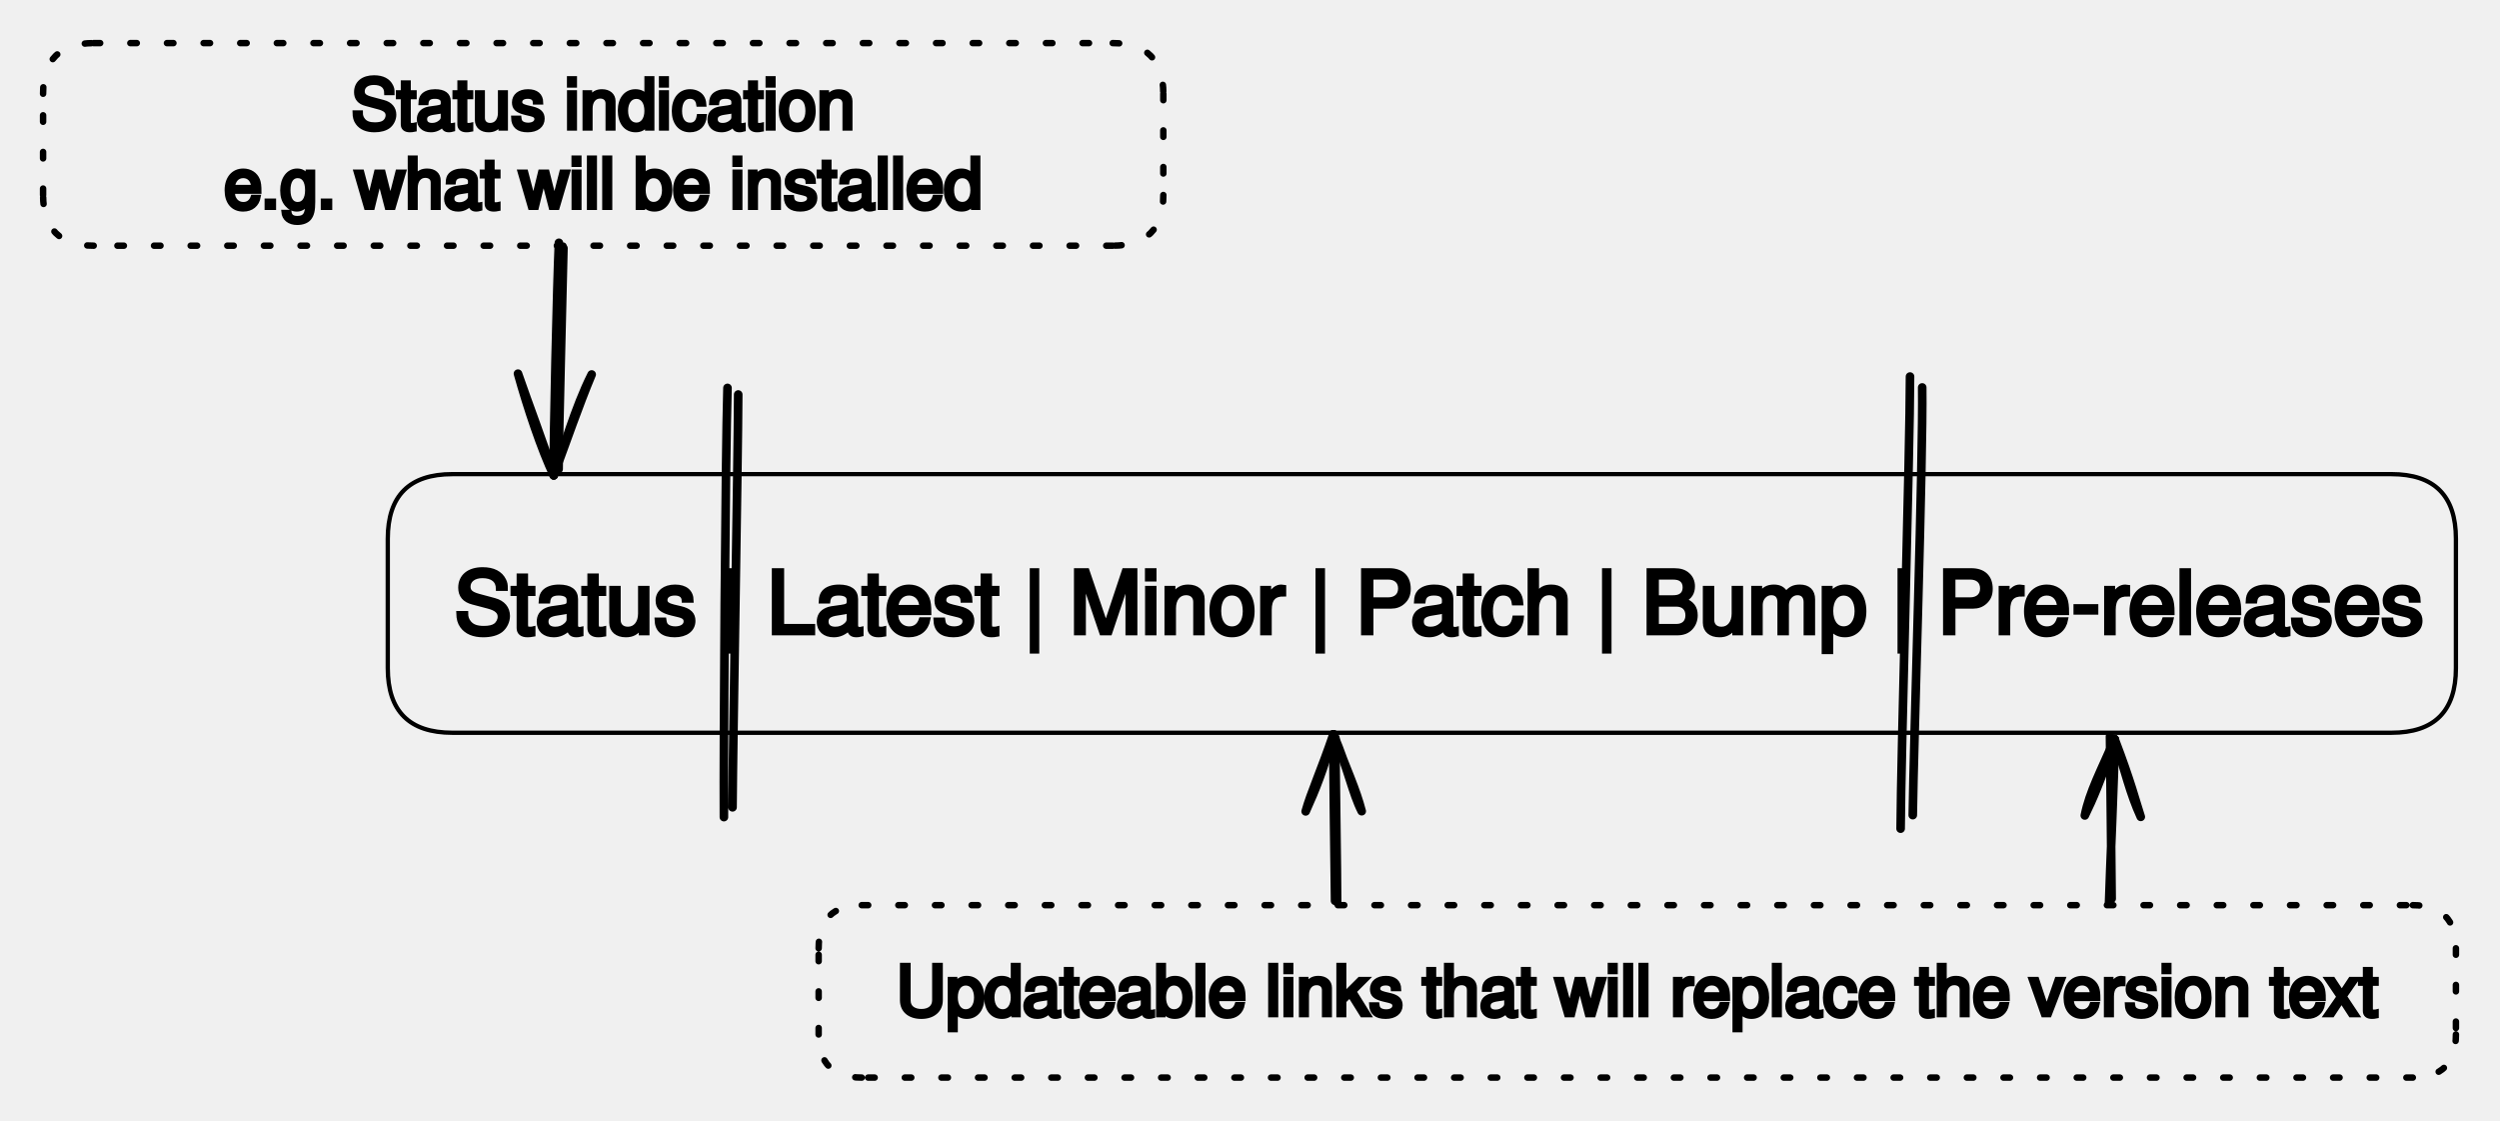
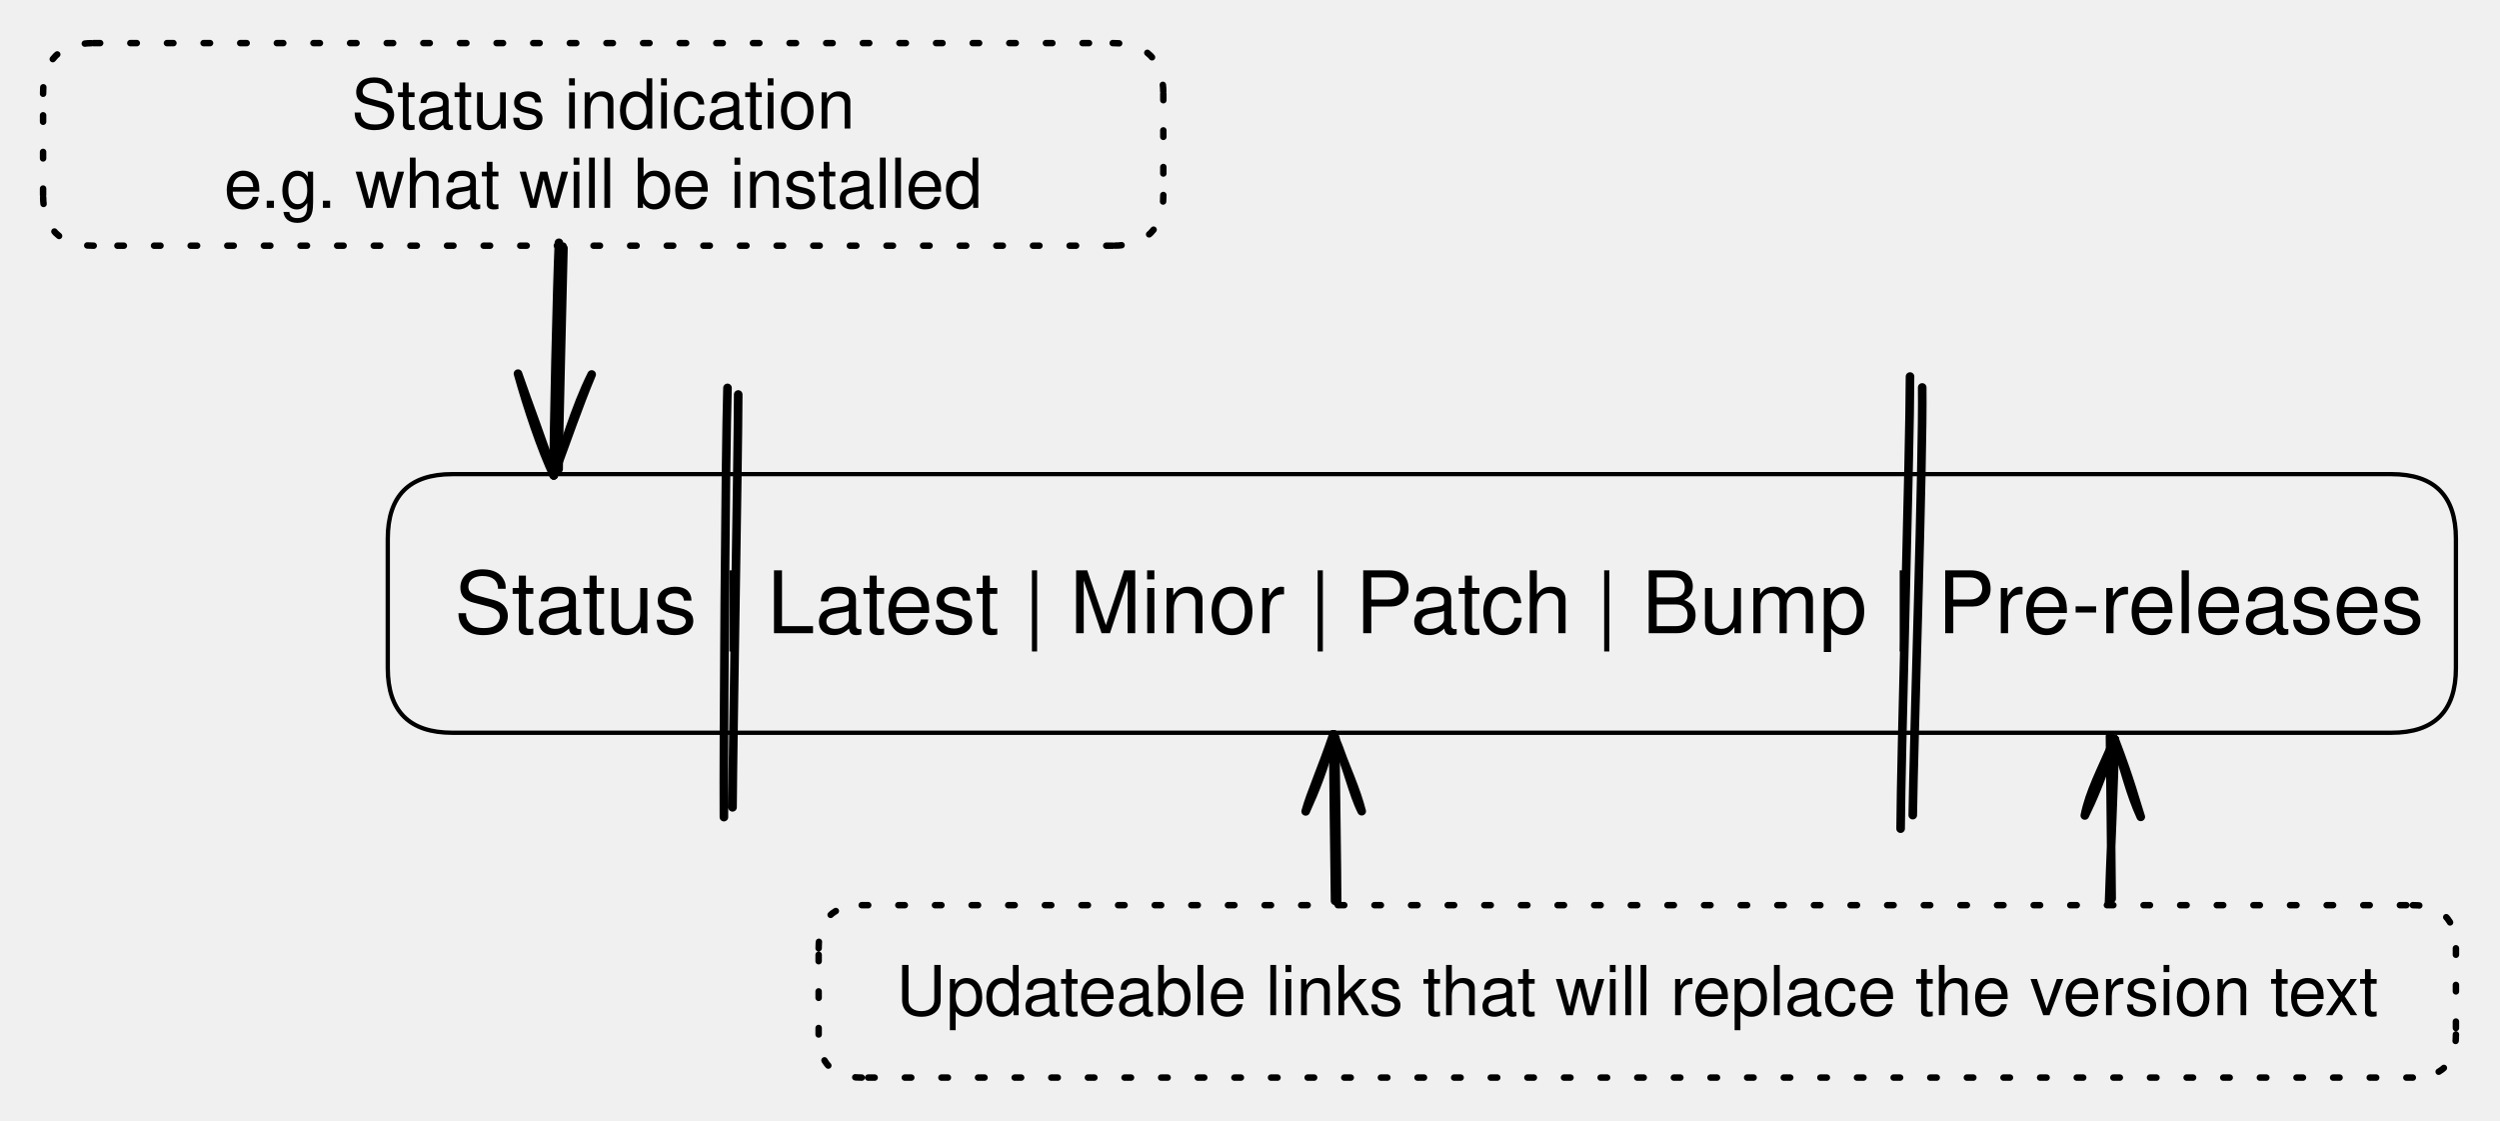
<svg xmlns="http://www.w3.org/2000/svg" version="1.1" viewBox="0 0 580 260" width="580" height="260">
  <style>
    .line {
      color: black;
      stroke: black;
      fill: transparent;
    }

    .text {
-       stroke: black;
+       color: black;
+       stroke: none;
      fill: black;
    }

    @media (prefers-color-scheme: dark) {
      .line {
        color: white;
        stroke: white;
      }

      .text {
-         stroke: white;
+         color:white;
        fill: white;
      }
    }
  </style>
  <g stroke-linecap="round" transform="translate(90 110) rotate(0 240 30)">
    <path class="line" d="M15 0 C152.51 0, 290.03 0, 465 0 M15 0 C120.48 0, 225.96 0, 465 0 M465 0 C475 0, 480 5, 480 15 M465 0 C475 0, 480 5, 480 15 M480 15 C480 25.73, 480 36.45, 480 45 M480 15 C480 24.48, 480 33.96, 480 45 M480 45 C480 55, 475 60, 465 60 M480 45 C480 55, 475 60, 465 60 M465 60 C329.76 60, 194.51 60, 15 60 M465 60 C286.8 60, 108.6 60, 15 60 M15 60 C5 60, 0 55, 0 45 M15 60 C5 60, 0 55, 0 45 M0 45 C0 38.69, 0 32.38, 0 15 M0 45 C0 35.4, 0 25.81, 0 15 M0 15 C0 5, 5 0, 15 0 M0 15 C0 5, 5 0, 15 0" stroke-width="1" />
  </g>
  <g transform="translate(104.8877 128.5) rotate(0 225.1123 11.5)">
    <text class="text" x="229.112" y="18.4" font-family="Helvetica, Segoe UI Emoji" font-size="20px" text-anchor="middle" style="white-space: pre;" direction="ltr" dominant-baseline="alphabetic">Status | Latest | Minor | Patch | Bump | Pre-releases</text>
  </g>
  <g stroke-linecap="round" transform="translate(10 10) rotate(0 130 23.5)">
    <path class="line" d="M11.75 0 C76.75 0, 141.76 0, 248.25 0 M248.25 0 C256.08 0, 260 3.92, 260 11.75 M260 11.75 C260 17.05, 260 22.35, 260 35.25 M260 35.25 C260 43.08, 256.08 47, 248.25 47 M248.25 47 C191.14 47, 134.02 47, 11.75 47 M11.75 47 C3.92 47, 0 43.08, 0 35.25 M0 35.25 C0 28.39, 0 21.52, 0 11.75 M0 11.75 C0 3.92, 3.92 0, 11.75 0" stroke-width="1.5" stroke-dasharray="1.5 7" />
  </g>
  <g transform="translate(52.40625 15.1) rotate(0 87.59375 18.4)">
    <text class="text" x="87.594" y="14.72" font-family="Helvetica, Segoe UI Emoji" font-size="16px" text-anchor="middle" style="white-space: pre;" direction="ltr" dominant-baseline="alphabetic">Status indication
    </text>
    <text class="text" x="87.594" y="33.12" font-family="Helvetica, Segoe UI Emoji" font-size="16px" text-anchor="middle" style="white-space: pre;" direction="ltr" dominant-baseline="alphabetic">e.g. what will be installed</text>
  </g>
  <g stroke-linecap="round">
    <g transform="translate(310 209) rotate(0 0 -19)">
      <path class="line" d="M0.34 0.31 C0.35 -5.99, -0.08 -31.36, -0.06 -37.78 M-0.14 -0.01 C-0.21 -6.47, -0.6 -32.35, -0.52 -38.64" stroke-width="2" />
    </g>
    <g transform="translate(310 209) rotate(0 0 -19)">
      <path class="line" d="M6.04 -20.8 C4.7 -25.97, 2.67 -30.16, -0.52 -38.64 M6.04 -20.8 C3.87 -25.09, 2.97 -30.42, -0.52 -38.64" stroke-width="2" />
    </g>
    <g transform="translate(310 209) rotate(0 0 -19)">
      <path class="line" d="M-6.96 -20.76 C-4.59 -25.99, -2.91 -30.19, -0.52 -38.64 M-6.96 -20.76 C-5.78 -25.05, -3.32 -30.39, -0.52 -38.64" stroke-width="2" />
    </g>
  </g>
  <g stroke-linecap="round" transform="translate(190 210) rotate(0 190 20)">
    <path class="line" d="M10 0 C152.56 0, 295.12 0, 370 0 M370 0 C376.67 0, 380 3.33, 380 10 M380 10 C380 14.67, 380 19.33, 380 30 M380 30 C380 36.67, 376.67 40, 370 40 M370 40 C269.78 40, 169.55 40, 10 40 M10 40 C3.33 40, 0 36.67, 0 30 M0 30 C0 25.95, 0 21.91, 0 10 M0 10 C0 3.33, 3.33 0, 10 0" stroke-width="1.5" stroke-dasharray="1.5 7" />
  </g>
  <g transform="translate(207.0195 220.8) rotate(0 172.9805 9.2)">
    <text class="text" x="172.98" y="14.72" font-family="Helvetica, Segoe UI Emoji" font-size="16px" text-anchor="middle" style="white-space: pre;" direction="ltr" dominant-baseline="alphabetic">Updateable links that will replace the version text</text>
  </g>
  <g stroke-linecap="round">
    <g transform="translate(490 209) rotate(0 0 -19)">
      <path class="line" d="M0.1 -0.51 C0.07 -6.82, -0.23 -31.82, -0.29 -38.13 M-0.51 0.42 C-0.35 -5.79, 0.83 -31.09, 0.8 -37.5" stroke-width="2" />
    </g>
    <g transform="translate(490 209) rotate(0 0 -19)">
      <path class="line" d="M6.86 -19.49 C4.32 -25.04, 3.27 -29.99, 0.8 -37.5 M6.86 -19.49 C5.66 -23.12, 4.62 -27.53, 0.8 -37.5" stroke-width="2" />
    </g>
    <g transform="translate(490 209) rotate(0 0 -19)">
      <path class="line" d="M-6.13 -19.81 C-5.02 -25.28, -2.41 -30.14, 0.8 -37.5 M-6.13 -19.81 C-4.36 -23.43, -2.43 -27.77, 0.8 -37.5" stroke-width="2" />
    </g>
  </g>
  <g stroke-linecap="round">
    <g transform="translate(169.5845 89.79563) rotate(0 0 50)">
      <path class="line" d="M1.75 1.73 C1.69 17.73, 0.54 80.93, 0.43 97.5 M-0.74 0.2 C-1.22 16.32, -1.68 83.77, -1.57 99.77" stroke-width="2" />
    </g>
  </g>
  <g stroke-linecap="round">
    <g transform="translate(445 90) rotate(0 0 50)">
      <path class="line" d="M1.13 -0.11 C1.37 16.22, -0.84 82.05, -1.06 99.11 M-1.7 -2.64 C-1.7 13.99, -3.8 85.49, -3.88 102.25" stroke-width="2" />
    </g>
  </g>
  <g stroke-linecap="round">
    <g transform="translate(130 58) rotate(0 0 25.5)">
      <path class="line" d="M0.77 -0.41 C0.6 8.16, -0.32 42.19, -0.35 50.83 M-0.28 -1.67 C-0.69 7.15, -1.56 43.78, -1.48 52.28" stroke-width="2" />
    </g>
    <g transform="translate(130 58) rotate(0 0 25.5)">
      <path class="line" d="M-9.78 28.69 C-7.63 36.44, -4.29 46.44, -1.48 52.28 M-9.78 28.69 C-7.2 36.15, -4.14 44.06, -1.48 52.28" stroke-width="2" />
    </g>
    <g transform="translate(130 58) rotate(0 0 25.5)">
      <path class="line" d="M7.32 28.88 C3.4 36.67, 0.66 46.61, -1.48 52.28 M7.32 28.88 C4.18 36.4, 1.52 44.26, -1.48 52.28" stroke-width="2" />
    </g>
  </g>
</svg>
